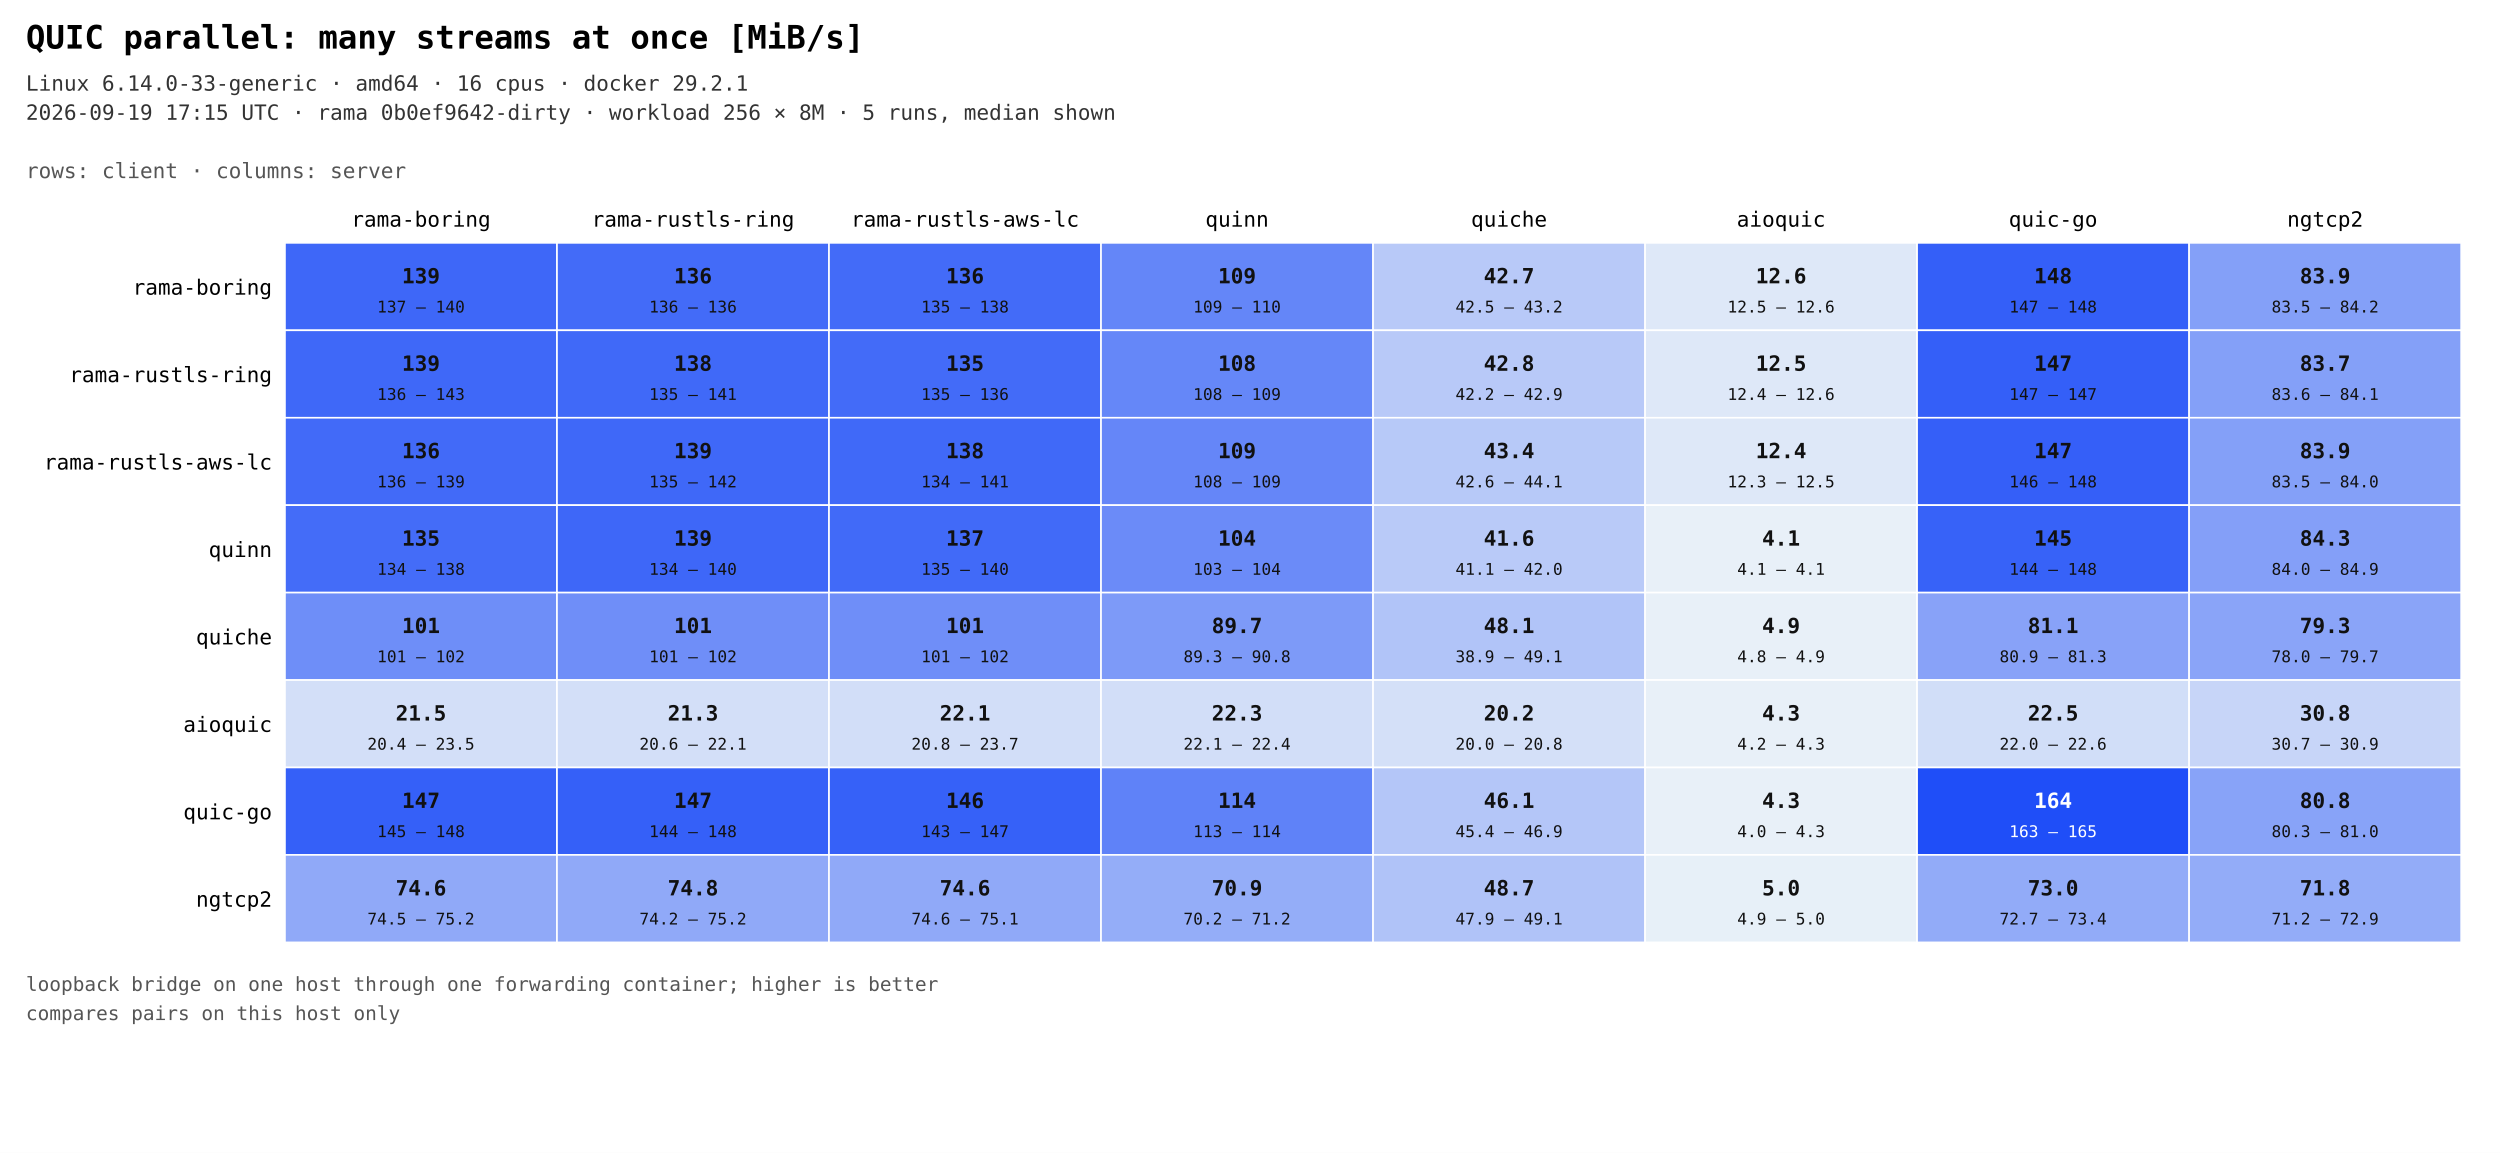
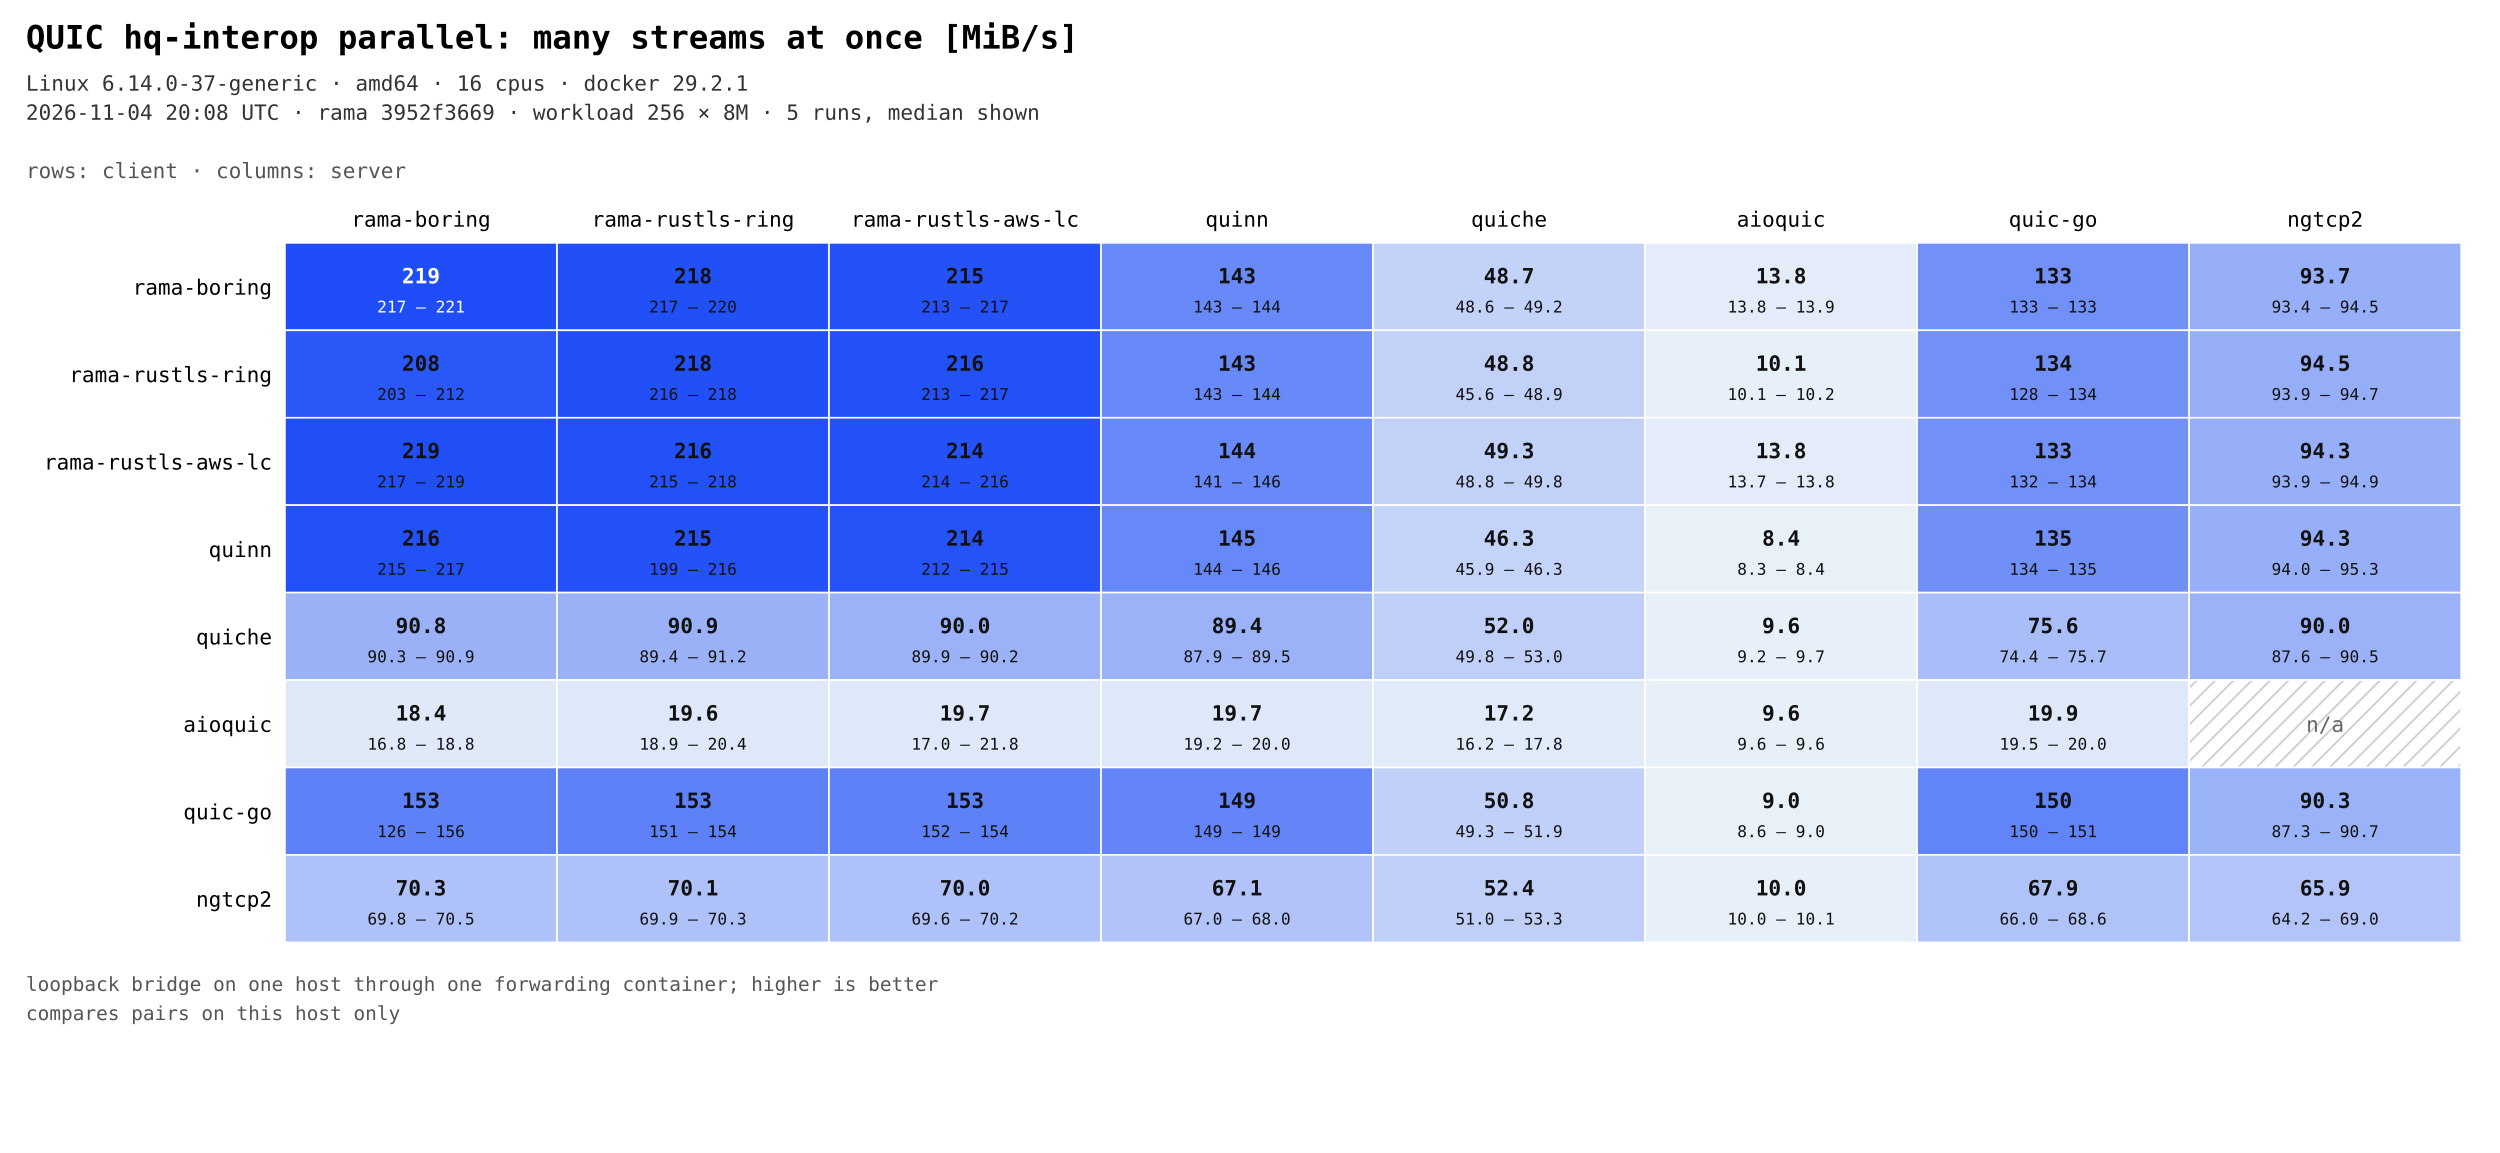
<svg xmlns="http://www.w3.org/2000/svg" width="1544" height="712" viewBox="0 0 1544 712" font-family="ui-monospace, SFMono-Regular, Menlo, monospace" font-size="13">
  <rect width="1544" height="712" fill="#ffffff" />
  <defs>
    <pattern id="na" width="8" height="8" patternUnits="userSpaceOnUse" patternTransform="rotate(45)">
      <line x1="0" y1="0" x2="0" y2="8" stroke="#c8c8c8" stroke-width="2" />
    </pattern>
  </defs>
-   <text x="16" y="30" font-size="20" font-weight="bold">QUIC parallel: many streams at once [MiB/s]</text>
-   <text x="16" y="56" fill="#333">Linux 6.14.0-33-generic · amd64 · 16 cpus · docker 29.2.1</text>
-   <text x="16" y="74" fill="#333">2026-09-19 17:15 UTC · rama 0b0ef9642-dirty · workload 256 × 8M · 5 runs, median shown</text>
+   <text x="16" y="30" font-size="20" font-weight="bold">QUIC hq-interop parallel: many streams at once [MiB/s]</text>
+   <text x="16" y="56" fill="#333">Linux 6.14.0-37-generic · amd64 · 16 cpus · docker 29.2.1</text>
+   <text x="16" y="74" fill="#333">2026-11-04 20:08 UTC · rama 3952f3669 · workload 256 × 8M · 5 runs, median shown</text>
  <text x="16" y="110" fill="#555">rows: client · columns: server</text>
  <text x="260" y="140" text-anchor="middle">rama-boring</text>
  <text x="428" y="140" text-anchor="middle">rama-rustls-ring</text>
  <text x="596" y="140" text-anchor="middle">rama-rustls-aws-lc</text>
  <text x="764" y="140" text-anchor="middle">quinn</text>
  <text x="932" y="140" text-anchor="middle">quiche</text>
  <text x="1100" y="140" text-anchor="middle">aioquic</text>
  <text x="1268" y="140" text-anchor="middle">quic-go</text>
  <text x="1436" y="140" text-anchor="middle">ngtcp2</text>
  <text x="168" y="182" text-anchor="end">rama-boring</text>
-   <rect x="176" y="150" width="168" height="54" fill="#3e67f8" stroke="#fff" />
-   <text x="260" y="175" text-anchor="middle" font-weight="bold" fill="#111">139</text>
-   <text x="260" y="193" text-anchor="middle" font-size="10" fill="#111">137 – 140</text>
-   <rect x="344" y="150" width="168" height="54" fill="#436bf8" stroke="#fff" />
-   <text x="428" y="175" text-anchor="middle" font-weight="bold" fill="#111">136</text>
-   <text x="428" y="193" text-anchor="middle" font-size="10" fill="#111">136 – 136</text>
-   <rect x="512" y="150" width="168" height="54" fill="#436bf8" stroke="#fff" />
-   <text x="596" y="175" text-anchor="middle" font-weight="bold" fill="#111">136</text>
-   <text x="596" y="193" text-anchor="middle" font-size="10" fill="#111">135 – 138</text>
-   <rect x="680" y="150" width="168" height="54" fill="#6486f8" stroke="#fff" />
-   <text x="764" y="175" text-anchor="middle" font-weight="bold" fill="#111">109</text>
-   <text x="764" y="193" text-anchor="middle" font-size="10" fill="#111">109 – 110</text>
-   <rect x="848" y="150" width="168" height="54" fill="#b8c9f8" stroke="#fff" />
-   <text x="932" y="175" text-anchor="middle" font-weight="bold" fill="#111">42.7</text>
-   <text x="932" y="193" text-anchor="middle" font-size="10" fill="#111">42.5 – 43.2</text>
-   <rect x="1016" y="150" width="168" height="54" fill="#dee8f8" stroke="#fff" />
-   <text x="1100" y="175" text-anchor="middle" font-weight="bold" fill="#111">12.6</text>
-   <text x="1100" y="193" text-anchor="middle" font-size="10" fill="#111">12.5 – 12.6</text>
-   <rect x="1184" y="150" width="168" height="54" fill="#345ff8" stroke="#fff" />
-   <text x="1268" y="175" text-anchor="middle" font-weight="bold" fill="#111">148</text>
-   <text x="1268" y="193" text-anchor="middle" font-size="10" fill="#111">147 – 148</text>
-   <rect x="1352" y="150" width="168" height="54" fill="#84a0f8" stroke="#fff" />
-   <text x="1436" y="175" text-anchor="middle" font-weight="bold" fill="#111">83.9</text>
-   <text x="1436" y="193" text-anchor="middle" font-size="10" fill="#111">83.5 – 84.2</text>
+   <rect x="176" y="150" width="168" height="54" fill="#1f4ef8" stroke="#fff" />
+   <text x="260" y="175" text-anchor="middle" font-weight="bold" fill="#fff">219</text>
+   <text x="260" y="193" text-anchor="middle" font-size="10" fill="#fff">217 – 221</text>
+   <rect x="344" y="150" width="168" height="54" fill="#2150f8" stroke="#fff" />
+   <text x="428" y="175" text-anchor="middle" font-weight="bold" fill="#111">218</text>
+   <text x="428" y="193" text-anchor="middle" font-size="10" fill="#111">217 – 220</text>
+   <rect x="512" y="150" width="168" height="54" fill="#2452f8" stroke="#fff" />
+   <text x="596" y="175" text-anchor="middle" font-weight="bold" fill="#111">215</text>
+   <text x="596" y="193" text-anchor="middle" font-size="10" fill="#111">213 – 217</text>
+   <rect x="680" y="150" width="168" height="54" fill="#6889f8" stroke="#fff" />
+   <text x="764" y="175" text-anchor="middle" font-weight="bold" fill="#111">143</text>
+   <text x="764" y="193" text-anchor="middle" font-size="10" fill="#111">143 – 144</text>
+   <rect x="848" y="150" width="168" height="54" fill="#c2d2f8" stroke="#fff" />
+   <text x="932" y="175" text-anchor="middle" font-weight="bold" fill="#111">48.7</text>
+   <text x="932" y="193" text-anchor="middle" font-size="10" fill="#111">48.6 – 49.2</text>
+   <rect x="1016" y="150" width="168" height="54" fill="#e3ecf8" stroke="#fff" />
+   <text x="1100" y="175" text-anchor="middle" font-weight="bold" fill="#111">13.8</text>
+   <text x="1100" y="193" text-anchor="middle" font-size="10" fill="#111">13.8 – 13.9</text>
+   <rect x="1184" y="150" width="168" height="54" fill="#7291f8" stroke="#fff" />
+   <text x="1268" y="175" text-anchor="middle" font-weight="bold" fill="#111">133</text>
+   <text x="1268" y="193" text-anchor="middle" font-size="10" fill="#111">133 – 133</text>
+   <rect x="1352" y="150" width="168" height="54" fill="#97aff8" stroke="#fff" />
+   <text x="1436" y="175" text-anchor="middle" font-weight="bold" fill="#111">93.7</text>
+   <text x="1436" y="193" text-anchor="middle" font-size="10" fill="#111">93.4 – 94.5</text>
  <text x="168" y="236" text-anchor="end">rama-rustls-ring</text>
-   <rect x="176" y="204" width="168" height="54" fill="#3f68f8" stroke="#fff" />
-   <text x="260" y="229" text-anchor="middle" font-weight="bold" fill="#111">139</text>
-   <text x="260" y="247" text-anchor="middle" font-size="10" fill="#111">136 – 143</text>
-   <rect x="344" y="204" width="168" height="54" fill="#4069f8" stroke="#fff" />
-   <text x="428" y="229" text-anchor="middle" font-weight="bold" fill="#111">138</text>
-   <text x="428" y="247" text-anchor="middle" font-size="10" fill="#111">135 – 141</text>
-   <rect x="512" y="204" width="168" height="54" fill="#436bf8" stroke="#fff" />
-   <text x="596" y="229" text-anchor="middle" font-weight="bold" fill="#111">135</text>
-   <text x="596" y="247" text-anchor="middle" font-size="10" fill="#111">135 – 136</text>
-   <rect x="680" y="204" width="168" height="54" fill="#6587f8" stroke="#fff" />
-   <text x="764" y="229" text-anchor="middle" font-weight="bold" fill="#111">108</text>
-   <text x="764" y="247" text-anchor="middle" font-size="10" fill="#111">108 – 109</text>
-   <rect x="848" y="204" width="168" height="54" fill="#b8c9f8" stroke="#fff" />
-   <text x="932" y="229" text-anchor="middle" font-weight="bold" fill="#111">42.8</text>
-   <text x="932" y="247" text-anchor="middle" font-size="10" fill="#111">42.2 – 42.9</text>
-   <rect x="1016" y="204" width="168" height="54" fill="#dee8f8" stroke="#fff" />
-   <text x="1100" y="229" text-anchor="middle" font-weight="bold" fill="#111">12.5</text>
-   <text x="1100" y="247" text-anchor="middle" font-size="10" fill="#111">12.4 – 12.6</text>
-   <rect x="1184" y="204" width="168" height="54" fill="#345ff8" stroke="#fff" />
-   <text x="1268" y="229" text-anchor="middle" font-weight="bold" fill="#111">147</text>
-   <text x="1268" y="247" text-anchor="middle" font-size="10" fill="#111">147 – 147</text>
-   <rect x="1352" y="204" width="168" height="54" fill="#84a0f8" stroke="#fff" />
-   <text x="1436" y="229" text-anchor="middle" font-weight="bold" fill="#111">83.7</text>
-   <text x="1436" y="247" text-anchor="middle" font-size="10" fill="#111">83.6 – 84.1</text>
+   <rect x="176" y="204" width="168" height="54" fill="#2a57f8" stroke="#fff" />
+   <text x="260" y="229" text-anchor="middle" font-weight="bold" fill="#111">208</text>
+   <text x="260" y="247" text-anchor="middle" font-size="10" fill="#111">203 – 212</text>
+   <rect x="344" y="204" width="168" height="54" fill="#2150f8" stroke="#fff" />
+   <text x="428" y="229" text-anchor="middle" font-weight="bold" fill="#111">218</text>
+   <text x="428" y="247" text-anchor="middle" font-size="10" fill="#111">216 – 218</text>
+   <rect x="512" y="204" width="168" height="54" fill="#2351f8" stroke="#fff" />
+   <text x="596" y="229" text-anchor="middle" font-weight="bold" fill="#111">216</text>
+   <text x="596" y="247" text-anchor="middle" font-size="10" fill="#111">213 – 217</text>
+   <rect x="680" y="204" width="168" height="54" fill="#6889f8" stroke="#fff" />
+   <text x="764" y="229" text-anchor="middle" font-weight="bold" fill="#111">143</text>
+   <text x="764" y="247" text-anchor="middle" font-size="10" fill="#111">143 – 144</text>
+   <rect x="848" y="204" width="168" height="54" fill="#c2d1f8" stroke="#fff" />
+   <text x="932" y="229" text-anchor="middle" font-weight="bold" fill="#111">48.8</text>
+   <text x="932" y="247" text-anchor="middle" font-size="10" fill="#111">45.6 – 48.9</text>
+   <rect x="1016" y="204" width="168" height="54" fill="#e7eff8" stroke="#fff" />
+   <text x="1100" y="229" text-anchor="middle" font-weight="bold" fill="#111">10.1</text>
+   <text x="1100" y="247" text-anchor="middle" font-size="10" fill="#111">10.1 – 10.2</text>
+   <rect x="1184" y="204" width="168" height="54" fill="#7190f8" stroke="#fff" />
+   <text x="1268" y="229" text-anchor="middle" font-weight="bold" fill="#111">134</text>
+   <text x="1268" y="247" text-anchor="middle" font-size="10" fill="#111">128 – 134</text>
+   <rect x="1352" y="204" width="168" height="54" fill="#96aef8" stroke="#fff" />
+   <text x="1436" y="229" text-anchor="middle" font-weight="bold" fill="#111">94.5</text>
+   <text x="1436" y="247" text-anchor="middle" font-size="10" fill="#111">93.9 – 94.7</text>
  <text x="168" y="290" text-anchor="end">rama-rustls-aws-lc</text>
-   <rect x="176" y="258" width="168" height="54" fill="#426af8" stroke="#fff" />
-   <text x="260" y="283" text-anchor="middle" font-weight="bold" fill="#111">136</text>
-   <text x="260" y="301" text-anchor="middle" font-size="10" fill="#111">136 – 139</text>
-   <rect x="344" y="258" width="168" height="54" fill="#3f68f8" stroke="#fff" />
-   <text x="428" y="283" text-anchor="middle" font-weight="bold" fill="#111">139</text>
-   <text x="428" y="301" text-anchor="middle" font-size="10" fill="#111">135 – 142</text>
-   <rect x="512" y="258" width="168" height="54" fill="#4069f8" stroke="#fff" />
-   <text x="596" y="283" text-anchor="middle" font-weight="bold" fill="#111">138</text>
-   <text x="596" y="301" text-anchor="middle" font-size="10" fill="#111">134 – 141</text>
-   <rect x="680" y="258" width="168" height="54" fill="#6586f8" stroke="#fff" />
-   <text x="764" y="283" text-anchor="middle" font-weight="bold" fill="#111">109</text>
-   <text x="764" y="301" text-anchor="middle" font-size="10" fill="#111">108 – 109</text>
-   <rect x="848" y="258" width="168" height="54" fill="#b7c9f8" stroke="#fff" />
-   <text x="932" y="283" text-anchor="middle" font-weight="bold" fill="#111">43.4</text>
-   <text x="932" y="301" text-anchor="middle" font-size="10" fill="#111">42.6 – 44.1</text>
-   <rect x="1016" y="258" width="168" height="54" fill="#dee8f8" stroke="#fff" />
-   <text x="1100" y="283" text-anchor="middle" font-weight="bold" fill="#111">12.4</text>
-   <text x="1100" y="301" text-anchor="middle" font-size="10" fill="#111">12.3 – 12.5</text>
-   <rect x="1184" y="258" width="168" height="54" fill="#355ff8" stroke="#fff" />
-   <text x="1268" y="283" text-anchor="middle" font-weight="bold" fill="#111">147</text>
-   <text x="1268" y="301" text-anchor="middle" font-size="10" fill="#111">146 – 148</text>
-   <rect x="1352" y="258" width="168" height="54" fill="#84a0f8" stroke="#fff" />
-   <text x="1436" y="283" text-anchor="middle" font-weight="bold" fill="#111">83.9</text>
-   <text x="1436" y="301" text-anchor="middle" font-size="10" fill="#111">83.5 – 84.0</text>
+   <rect x="176" y="258" width="168" height="54" fill="#204ff8" stroke="#fff" />
+   <text x="260" y="283" text-anchor="middle" font-weight="bold" fill="#111">219</text>
+   <text x="260" y="301" text-anchor="middle" font-size="10" fill="#111">217 – 219</text>
+   <rect x="344" y="258" width="168" height="54" fill="#2251f8" stroke="#fff" />
+   <text x="428" y="283" text-anchor="middle" font-weight="bold" fill="#111">216</text>
+   <text x="428" y="301" text-anchor="middle" font-size="10" fill="#111">215 – 218</text>
+   <rect x="512" y="258" width="168" height="54" fill="#2452f8" stroke="#fff" />
+   <text x="596" y="283" text-anchor="middle" font-weight="bold" fill="#111">214</text>
+   <text x="596" y="301" text-anchor="middle" font-size="10" fill="#111">214 – 216</text>
+   <rect x="680" y="258" width="168" height="54" fill="#6889f8" stroke="#fff" />
+   <text x="764" y="283" text-anchor="middle" font-weight="bold" fill="#111">144</text>
+   <text x="764" y="301" text-anchor="middle" font-size="10" fill="#111">141 – 146</text>
+   <rect x="848" y="258" width="168" height="54" fill="#c2d1f8" stroke="#fff" />
+   <text x="932" y="283" text-anchor="middle" font-weight="bold" fill="#111">49.3</text>
+   <text x="932" y="301" text-anchor="middle" font-size="10" fill="#111">48.8 – 49.8</text>
+   <rect x="1016" y="258" width="168" height="54" fill="#e3ecf8" stroke="#fff" />
+   <text x="1100" y="283" text-anchor="middle" font-weight="bold" fill="#111">13.8</text>
+   <text x="1100" y="301" text-anchor="middle" font-size="10" fill="#111">13.7 – 13.8</text>
+   <rect x="1184" y="258" width="168" height="54" fill="#7291f8" stroke="#fff" />
+   <text x="1268" y="283" text-anchor="middle" font-weight="bold" fill="#111">133</text>
+   <text x="1268" y="301" text-anchor="middle" font-size="10" fill="#111">132 – 134</text>
+   <rect x="1352" y="258" width="168" height="54" fill="#97aff8" stroke="#fff" />
+   <text x="1436" y="283" text-anchor="middle" font-weight="bold" fill="#111">94.3</text>
+   <text x="1436" y="301" text-anchor="middle" font-size="10" fill="#111">93.9 – 94.9</text>
  <text x="168" y="344" text-anchor="end">quinn</text>
-   <rect x="176" y="312" width="168" height="54" fill="#446cf8" stroke="#fff" />
-   <text x="260" y="337" text-anchor="middle" font-weight="bold" fill="#111">135</text>
-   <text x="260" y="355" text-anchor="middle" font-size="10" fill="#111">134 – 138</text>
-   <rect x="344" y="312" width="168" height="54" fill="#3e67f8" stroke="#fff" />
-   <text x="428" y="337" text-anchor="middle" font-weight="bold" fill="#111">139</text>
-   <text x="428" y="355" text-anchor="middle" font-size="10" fill="#111">134 – 140</text>
-   <rect x="512" y="312" width="168" height="54" fill="#416af8" stroke="#fff" />
-   <text x="596" y="337" text-anchor="middle" font-weight="bold" fill="#111">137</text>
-   <text x="596" y="355" text-anchor="middle" font-size="10" fill="#111">135 – 140</text>
-   <rect x="680" y="312" width="168" height="54" fill="#6b8bf8" stroke="#fff" />
-   <text x="764" y="337" text-anchor="middle" font-weight="bold" fill="#111">104</text>
-   <text x="764" y="355" text-anchor="middle" font-size="10" fill="#111">103 – 104</text>
-   <rect x="848" y="312" width="168" height="54" fill="#b9caf8" stroke="#fff" />
-   <text x="932" y="337" text-anchor="middle" font-weight="bold" fill="#111">41.6</text>
-   <text x="932" y="355" text-anchor="middle" font-size="10" fill="#111">41.1 – 42.0</text>
+   <rect x="176" y="312" width="168" height="54" fill="#2351f8" stroke="#fff" />
+   <text x="260" y="337" text-anchor="middle" font-weight="bold" fill="#111">216</text>
+   <text x="260" y="355" text-anchor="middle" font-size="10" fill="#111">215 – 217</text>
+   <rect x="344" y="312" width="168" height="54" fill="#2452f8" stroke="#fff" />
+   <text x="428" y="337" text-anchor="middle" font-weight="bold" fill="#111">215</text>
+   <text x="428" y="355" text-anchor="middle" font-size="10" fill="#111">199 – 216</text>
+   <rect x="512" y="312" width="168" height="54" fill="#2553f8" stroke="#fff" />
+   <text x="596" y="337" text-anchor="middle" font-weight="bold" fill="#111">214</text>
+   <text x="596" y="355" text-anchor="middle" font-size="10" fill="#111">212 – 215</text>
+   <rect x="680" y="312" width="168" height="54" fill="#6688f8" stroke="#fff" />
+   <text x="764" y="337" text-anchor="middle" font-weight="bold" fill="#111">145</text>
+   <text x="764" y="355" text-anchor="middle" font-size="10" fill="#111">144 – 146</text>
+   <rect x="848" y="312" width="168" height="54" fill="#c4d3f8" stroke="#fff" />
+   <text x="932" y="337" text-anchor="middle" font-weight="bold" fill="#111">46.3</text>
+   <text x="932" y="355" text-anchor="middle" font-size="10" fill="#111">45.9 – 46.3</text>
  <rect x="1016" y="312" width="168" height="54" fill="#e8f0f8" stroke="#fff" />
-   <text x="1100" y="337" text-anchor="middle" font-weight="bold" fill="#111">4.1</text>
-   <text x="1100" y="355" text-anchor="middle" font-size="10" fill="#111">4.1 – 4.1</text>
-   <rect x="1184" y="312" width="168" height="54" fill="#3762f8" stroke="#fff" />
-   <text x="1268" y="337" text-anchor="middle" font-weight="bold" fill="#111">145</text>
-   <text x="1268" y="355" text-anchor="middle" font-size="10" fill="#111">144 – 148</text>
-   <rect x="1352" y="312" width="168" height="54" fill="#849ff8" stroke="#fff" />
-   <text x="1436" y="337" text-anchor="middle" font-weight="bold" fill="#111">84.3</text>
-   <text x="1436" y="355" text-anchor="middle" font-size="10" fill="#111">84.0 – 84.9</text>
+   <text x="1100" y="337" text-anchor="middle" font-weight="bold" fill="#111">8.4</text>
+   <text x="1100" y="355" text-anchor="middle" font-size="10" fill="#111">8.3 – 8.4</text>
+   <rect x="1184" y="312" width="168" height="54" fill="#7090f8" stroke="#fff" />
+   <text x="1268" y="337" text-anchor="middle" font-weight="bold" fill="#111">135</text>
+   <text x="1268" y="355" text-anchor="middle" font-size="10" fill="#111">134 – 135</text>
+   <rect x="1352" y="312" width="168" height="54" fill="#97aff8" stroke="#fff" />
+   <text x="1436" y="337" text-anchor="middle" font-weight="bold" fill="#111">94.3</text>
+   <text x="1436" y="355" text-anchor="middle" font-size="10" fill="#111">94.0 – 95.3</text>
  <text x="168" y="398" text-anchor="end">quiche</text>
-   <rect x="176" y="366" width="168" height="54" fill="#6e8ef8" stroke="#fff" />
-   <text x="260" y="391" text-anchor="middle" font-weight="bold" fill="#111">101</text>
-   <text x="260" y="409" text-anchor="middle" font-size="10" fill="#111">101 – 102</text>
-   <rect x="344" y="366" width="168" height="54" fill="#6f8ef8" stroke="#fff" />
-   <text x="428" y="391" text-anchor="middle" font-weight="bold" fill="#111">101</text>
-   <text x="428" y="409" text-anchor="middle" font-size="10" fill="#111">101 – 102</text>
-   <rect x="512" y="366" width="168" height="54" fill="#6f8ef8" stroke="#fff" />
-   <text x="596" y="391" text-anchor="middle" font-weight="bold" fill="#111">101</text>
-   <text x="596" y="409" text-anchor="middle" font-size="10" fill="#111">101 – 102</text>
-   <rect x="680" y="366" width="168" height="54" fill="#7d9af8" stroke="#fff" />
-   <text x="764" y="391" text-anchor="middle" font-weight="bold" fill="#111">89.7</text>
-   <text x="764" y="409" text-anchor="middle" font-size="10" fill="#111">89.3 – 90.8</text>
-   <rect x="848" y="366" width="168" height="54" fill="#b1c4f8" stroke="#fff" />
-   <text x="932" y="391" text-anchor="middle" font-weight="bold" fill="#111">48.1</text>
-   <text x="932" y="409" text-anchor="middle" font-size="10" fill="#111">38.9 – 49.1</text>
-   <rect x="1016" y="366" width="168" height="54" fill="#e8f0f8" stroke="#fff" />
-   <text x="1100" y="391" text-anchor="middle" font-weight="bold" fill="#111">4.9</text>
-   <text x="1100" y="409" text-anchor="middle" font-size="10" fill="#111">4.8 – 4.9</text>
-   <rect x="1184" y="366" width="168" height="54" fill="#88a2f8" stroke="#fff" />
-   <text x="1268" y="391" text-anchor="middle" font-weight="bold" fill="#111">81.1</text>
-   <text x="1268" y="409" text-anchor="middle" font-size="10" fill="#111">80.9 – 81.3</text>
-   <rect x="1352" y="366" width="168" height="54" fill="#8aa4f8" stroke="#fff" />
-   <text x="1436" y="391" text-anchor="middle" font-weight="bold" fill="#111">79.3</text>
-   <text x="1436" y="409" text-anchor="middle" font-size="10" fill="#111">78.0 – 79.7</text>
+   <rect x="176" y="366" width="168" height="54" fill="#9ab1f8" stroke="#fff" />
+   <text x="260" y="391" text-anchor="middle" font-weight="bold" fill="#111">90.8</text>
+   <text x="260" y="409" text-anchor="middle" font-size="10" fill="#111">90.3 – 90.9</text>
+   <rect x="344" y="366" width="168" height="54" fill="#9ab1f8" stroke="#fff" />
+   <text x="428" y="391" text-anchor="middle" font-weight="bold" fill="#111">90.9</text>
+   <text x="428" y="409" text-anchor="middle" font-size="10" fill="#111">89.4 – 91.2</text>
+   <rect x="512" y="366" width="168" height="54" fill="#9bb2f8" stroke="#fff" />
+   <text x="596" y="391" text-anchor="middle" font-weight="bold" fill="#111">90.0</text>
+   <text x="596" y="409" text-anchor="middle" font-size="10" fill="#111">89.9 – 90.2</text>
+   <rect x="680" y="366" width="168" height="54" fill="#9bb2f8" stroke="#fff" />
+   <text x="764" y="391" text-anchor="middle" font-weight="bold" fill="#111">89.4</text>
+   <text x="764" y="409" text-anchor="middle" font-size="10" fill="#111">87.9 – 89.5</text>
+   <rect x="848" y="366" width="168" height="54" fill="#bfcff8" stroke="#fff" />
+   <text x="932" y="391" text-anchor="middle" font-weight="bold" fill="#111">52.0</text>
+   <text x="932" y="409" text-anchor="middle" font-size="10" fill="#111">49.8 – 53.0</text>
+   <rect x="1016" y="366" width="168" height="54" fill="#e7f0f8" stroke="#fff" />
+   <text x="1100" y="391" text-anchor="middle" font-weight="bold" fill="#111">9.6</text>
+   <text x="1100" y="409" text-anchor="middle" font-size="10" fill="#111">9.2 – 9.7</text>
+   <rect x="1184" y="366" width="168" height="54" fill="#a9bdf8" stroke="#fff" />
+   <text x="1268" y="391" text-anchor="middle" font-weight="bold" fill="#111">75.6</text>
+   <text x="1268" y="409" text-anchor="middle" font-size="10" fill="#111">74.4 – 75.7</text>
+   <rect x="1352" y="366" width="168" height="54" fill="#9bb2f8" stroke="#fff" />
+   <text x="1436" y="391" text-anchor="middle" font-weight="bold" fill="#111">90.0</text>
+   <text x="1436" y="409" text-anchor="middle" font-size="10" fill="#111">87.6 – 90.5</text>
  <text x="168" y="452" text-anchor="end">aioquic</text>
-   <rect x="176" y="420" width="168" height="54" fill="#d3dff8" stroke="#fff" />
-   <text x="260" y="445" text-anchor="middle" font-weight="bold" fill="#111">21.5</text>
-   <text x="260" y="463" text-anchor="middle" font-size="10" fill="#111">20.4 – 23.5</text>
-   <rect x="344" y="420" width="168" height="54" fill="#d3dff8" stroke="#fff" />
-   <text x="428" y="445" text-anchor="middle" font-weight="bold" fill="#111">21.3</text>
-   <text x="428" y="463" text-anchor="middle" font-size="10" fill="#111">20.6 – 22.1</text>
-   <rect x="512" y="420" width="168" height="54" fill="#d2def8" stroke="#fff" />
-   <text x="596" y="445" text-anchor="middle" font-weight="bold" fill="#111">22.1</text>
-   <text x="596" y="463" text-anchor="middle" font-size="10" fill="#111">20.8 – 23.7</text>
-   <rect x="680" y="420" width="168" height="54" fill="#d2def8" stroke="#fff" />
-   <text x="764" y="445" text-anchor="middle" font-weight="bold" fill="#111">22.3</text>
-   <text x="764" y="463" text-anchor="middle" font-size="10" fill="#111">22.1 – 22.4</text>
-   <rect x="848" y="420" width="168" height="54" fill="#d4e0f8" stroke="#fff" />
-   <text x="932" y="445" text-anchor="middle" font-weight="bold" fill="#111">20.2</text>
-   <text x="932" y="463" text-anchor="middle" font-size="10" fill="#111">20.0 – 20.8</text>
-   <rect x="1016" y="420" width="168" height="54" fill="#e8f0f8" stroke="#fff" />
-   <text x="1100" y="445" text-anchor="middle" font-weight="bold" fill="#111">4.3</text>
-   <text x="1100" y="463" text-anchor="middle" font-size="10" fill="#111">4.2 – 4.3</text>
-   <rect x="1184" y="420" width="168" height="54" fill="#d1def8" stroke="#fff" />
-   <text x="1268" y="445" text-anchor="middle" font-weight="bold" fill="#111">22.5</text>
-   <text x="1268" y="463" text-anchor="middle" font-size="10" fill="#111">22.0 – 22.6</text>
-   <rect x="1352" y="420" width="168" height="54" fill="#c7d5f8" stroke="#fff" />
-   <text x="1436" y="445" text-anchor="middle" font-weight="bold" fill="#111">30.8</text>
-   <text x="1436" y="463" text-anchor="middle" font-size="10" fill="#111">30.7 – 30.9</text>
+   <rect x="176" y="420" width="168" height="54" fill="#dfe9f8" stroke="#fff" />
+   <text x="260" y="445" text-anchor="middle" font-weight="bold" fill="#111">18.4</text>
+   <text x="260" y="463" text-anchor="middle" font-size="10" fill="#111">16.8 – 18.8</text>
+   <rect x="344" y="420" width="168" height="54" fill="#dee8f8" stroke="#fff" />
+   <text x="428" y="445" text-anchor="middle" font-weight="bold" fill="#111">19.6</text>
+   <text x="428" y="463" text-anchor="middle" font-size="10" fill="#111">18.9 – 20.4</text>
+   <rect x="512" y="420" width="168" height="54" fill="#dee8f8" stroke="#fff" />
+   <text x="596" y="445" text-anchor="middle" font-weight="bold" fill="#111">19.7</text>
+   <text x="596" y="463" text-anchor="middle" font-size="10" fill="#111">17.0 – 21.8</text>
+   <rect x="680" y="420" width="168" height="54" fill="#dee8f8" stroke="#fff" />
+   <text x="764" y="445" text-anchor="middle" font-weight="bold" fill="#111">19.7</text>
+   <text x="764" y="463" text-anchor="middle" font-size="10" fill="#111">19.2 – 20.0</text>
+   <rect x="848" y="420" width="168" height="54" fill="#e0eaf8" stroke="#fff" />
+   <text x="932" y="445" text-anchor="middle" font-weight="bold" fill="#111">17.2</text>
+   <text x="932" y="463" text-anchor="middle" font-size="10" fill="#111">16.2 – 17.8</text>
+   <rect x="1016" y="420" width="168" height="54" fill="#e7f0f8" stroke="#fff" />
+   <text x="1100" y="445" text-anchor="middle" font-weight="bold" fill="#111">9.6</text>
+   <text x="1100" y="463" text-anchor="middle" font-size="10" fill="#111">9.6 – 9.6</text>
+   <rect x="1184" y="420" width="168" height="54" fill="#dee8f8" stroke="#fff" />
+   <text x="1268" y="445" text-anchor="middle" font-weight="bold" fill="#111">19.9</text>
+   <text x="1268" y="463" text-anchor="middle" font-size="10" fill="#111">19.5 – 20.0</text>
+   <rect x="1352" y="420" width="168" height="54" fill="url(#na)" stroke="#fff" />
+   <text x="1436" y="452" text-anchor="middle" fill="#666">n/a</text>
  <text x="168" y="506" text-anchor="end">quic-go</text>
-   <rect x="176" y="474" width="168" height="54" fill="#3560f8" stroke="#fff" />
-   <text x="260" y="499" text-anchor="middle" font-weight="bold" fill="#111">147</text>
-   <text x="260" y="517" text-anchor="middle" font-size="10" fill="#111">145 – 148</text>
-   <rect x="344" y="474" width="168" height="54" fill="#3560f8" stroke="#fff" />
-   <text x="428" y="499" text-anchor="middle" font-weight="bold" fill="#111">147</text>
-   <text x="428" y="517" text-anchor="middle" font-size="10" fill="#111">144 – 148</text>
-   <rect x="512" y="474" width="168" height="54" fill="#3661f8" stroke="#fff" />
-   <text x="596" y="499" text-anchor="middle" font-weight="bold" fill="#111">146</text>
-   <text x="596" y="517" text-anchor="middle" font-size="10" fill="#111">143 – 147</text>
-   <rect x="680" y="474" width="168" height="54" fill="#5f82f8" stroke="#fff" />
-   <text x="764" y="499" text-anchor="middle" font-weight="bold" fill="#111">114</text>
-   <text x="764" y="517" text-anchor="middle" font-size="10" fill="#111">113 – 114</text>
-   <rect x="848" y="474" width="168" height="54" fill="#b4c6f8" stroke="#fff" />
-   <text x="932" y="499" text-anchor="middle" font-weight="bold" fill="#111">46.1</text>
-   <text x="932" y="517" text-anchor="middle" font-size="10" fill="#111">45.4 – 46.9</text>
+   <rect x="176" y="474" width="168" height="54" fill="#5f81f8" stroke="#fff" />
+   <text x="260" y="499" text-anchor="middle" font-weight="bold" fill="#111">153</text>
+   <text x="260" y="517" text-anchor="middle" font-size="10" fill="#111">126 – 156</text>
+   <rect x="344" y="474" width="168" height="54" fill="#5e81f8" stroke="#fff" />
+   <text x="428" y="499" text-anchor="middle" font-weight="bold" fill="#111">153</text>
+   <text x="428" y="517" text-anchor="middle" font-size="10" fill="#111">151 – 154</text>
+   <rect x="512" y="474" width="168" height="54" fill="#5e81f8" stroke="#fff" />
+   <text x="596" y="499" text-anchor="middle" font-weight="bold" fill="#111">153</text>
+   <text x="596" y="517" text-anchor="middle" font-size="10" fill="#111">152 – 154</text>
+   <rect x="680" y="474" width="168" height="54" fill="#6385f8" stroke="#fff" />
+   <text x="764" y="499" text-anchor="middle" font-weight="bold" fill="#111">149</text>
+   <text x="764" y="517" text-anchor="middle" font-size="10" fill="#111">149 – 149</text>
+   <rect x="848" y="474" width="168" height="54" fill="#c0d0f8" stroke="#fff" />
+   <text x="932" y="499" text-anchor="middle" font-weight="bold" fill="#111">50.8</text>
+   <text x="932" y="517" text-anchor="middle" font-size="10" fill="#111">49.3 – 51.9</text>
  <rect x="1016" y="474" width="168" height="54" fill="#e8f0f8" stroke="#fff" />
-   <text x="1100" y="499" text-anchor="middle" font-weight="bold" fill="#111">4.3</text>
-   <text x="1100" y="517" text-anchor="middle" font-size="10" fill="#111">4.0 – 4.3</text>
-   <rect x="1184" y="474" width="168" height="54" fill="#1f4ef8" stroke="#fff" />
-   <text x="1268" y="499" text-anchor="middle" font-weight="bold" fill="#fff">164</text>
-   <text x="1268" y="517" text-anchor="middle" font-size="10" fill="#fff">163 – 165</text>
-   <rect x="1352" y="474" width="168" height="54" fill="#88a3f8" stroke="#fff" />
-   <text x="1436" y="499" text-anchor="middle" font-weight="bold" fill="#111">80.8</text>
-   <text x="1436" y="517" text-anchor="middle" font-size="10" fill="#111">80.3 – 81.0</text>
+   <text x="1100" y="499" text-anchor="middle" font-weight="bold" fill="#111">9.0</text>
+   <text x="1100" y="517" text-anchor="middle" font-size="10" fill="#111">8.6 – 9.0</text>
+   <rect x="1184" y="474" width="168" height="54" fill="#6184f8" stroke="#fff" />
+   <text x="1268" y="499" text-anchor="middle" font-weight="bold" fill="#111">150</text>
+   <text x="1268" y="517" text-anchor="middle" font-size="10" fill="#111">150 – 151</text>
+   <rect x="1352" y="474" width="168" height="54" fill="#9ab2f8" stroke="#fff" />
+   <text x="1436" y="499" text-anchor="middle" font-weight="bold" fill="#111">90.3</text>
+   <text x="1436" y="517" text-anchor="middle" font-size="10" fill="#111">87.3 – 90.7</text>
  <text x="168" y="560" text-anchor="end">ngtcp2</text>
-   <rect x="176" y="528" width="168" height="54" fill="#90a9f8" stroke="#fff" />
-   <text x="260" y="553" text-anchor="middle" font-weight="bold" fill="#111">74.6</text>
-   <text x="260" y="571" text-anchor="middle" font-size="10" fill="#111">74.5 – 75.2</text>
-   <rect x="344" y="528" width="168" height="54" fill="#90a9f8" stroke="#fff" />
-   <text x="428" y="553" text-anchor="middle" font-weight="bold" fill="#111">74.8</text>
-   <text x="428" y="571" text-anchor="middle" font-size="10" fill="#111">74.2 – 75.2</text>
-   <rect x="512" y="528" width="168" height="54" fill="#90a9f8" stroke="#fff" />
-   <text x="596" y="553" text-anchor="middle" font-weight="bold" fill="#111">74.6</text>
-   <text x="596" y="571" text-anchor="middle" font-size="10" fill="#111">74.6 – 75.1</text>
-   <rect x="680" y="528" width="168" height="54" fill="#94adf8" stroke="#fff" />
-   <text x="764" y="553" text-anchor="middle" font-weight="bold" fill="#111">70.9</text>
-   <text x="764" y="571" text-anchor="middle" font-size="10" fill="#111">70.2 – 71.2</text>
-   <rect x="848" y="528" width="168" height="54" fill="#b0c3f8" stroke="#fff" />
-   <text x="932" y="553" text-anchor="middle" font-weight="bold" fill="#111">48.7</text>
-   <text x="932" y="571" text-anchor="middle" font-size="10" fill="#111">47.9 – 49.1</text>
-   <rect x="1016" y="528" width="168" height="54" fill="#e7f0f8" stroke="#fff" />
-   <text x="1100" y="553" text-anchor="middle" font-weight="bold" fill="#111">5.0</text>
-   <text x="1100" y="571" text-anchor="middle" font-size="10" fill="#111">4.9 – 5.0</text>
-   <rect x="1184" y="528" width="168" height="54" fill="#92abf8" stroke="#fff" />
-   <text x="1268" y="553" text-anchor="middle" font-weight="bold" fill="#111">73.0</text>
-   <text x="1268" y="571" text-anchor="middle" font-size="10" fill="#111">72.7 – 73.4</text>
-   <rect x="1352" y="528" width="168" height="54" fill="#93acf8" stroke="#fff" />
-   <text x="1436" y="553" text-anchor="middle" font-weight="bold" fill="#111">71.8</text>
-   <text x="1436" y="571" text-anchor="middle" font-size="10" fill="#111">71.2 – 72.9</text>
+   <rect x="176" y="528" width="168" height="54" fill="#aec1f8" stroke="#fff" />
+   <text x="260" y="553" text-anchor="middle" font-weight="bold" fill="#111">70.3</text>
+   <text x="260" y="571" text-anchor="middle" font-size="10" fill="#111">69.8 – 70.5</text>
+   <rect x="344" y="528" width="168" height="54" fill="#aec1f8" stroke="#fff" />
+   <text x="428" y="553" text-anchor="middle" font-weight="bold" fill="#111">70.1</text>
+   <text x="428" y="571" text-anchor="middle" font-size="10" fill="#111">69.9 – 70.3</text>
+   <rect x="512" y="528" width="168" height="54" fill="#aec1f8" stroke="#fff" />
+   <text x="596" y="553" text-anchor="middle" font-weight="bold" fill="#111">70.0</text>
+   <text x="596" y="571" text-anchor="middle" font-size="10" fill="#111">69.6 – 70.2</text>
+   <rect x="680" y="528" width="168" height="54" fill="#b1c3f8" stroke="#fff" />
+   <text x="764" y="553" text-anchor="middle" font-weight="bold" fill="#111">67.1</text>
+   <text x="764" y="571" text-anchor="middle" font-size="10" fill="#111">67.0 – 68.0</text>
+   <rect x="848" y="528" width="168" height="54" fill="#bfcff8" stroke="#fff" />
+   <text x="932" y="553" text-anchor="middle" font-weight="bold" fill="#111">52.4</text>
+   <text x="932" y="571" text-anchor="middle" font-size="10" fill="#111">51.0 – 53.3</text>
+   <rect x="1016" y="528" width="168" height="54" fill="#e7eff8" stroke="#fff" />
+   <text x="1100" y="553" text-anchor="middle" font-weight="bold" fill="#111">10.0</text>
+   <text x="1100" y="571" text-anchor="middle" font-size="10" fill="#111">10.0 – 10.1</text>
+   <rect x="1184" y="528" width="168" height="54" fill="#b0c3f8" stroke="#fff" />
+   <text x="1268" y="553" text-anchor="middle" font-weight="bold" fill="#111">67.9</text>
+   <text x="1268" y="571" text-anchor="middle" font-size="10" fill="#111">66.0 – 68.6</text>
+   <rect x="1352" y="528" width="168" height="54" fill="#b2c4f8" stroke="#fff" />
+   <text x="1436" y="553" text-anchor="middle" font-weight="bold" fill="#111">65.9</text>
+   <text x="1436" y="571" text-anchor="middle" font-size="10" fill="#111">64.2 – 69.0</text>
  <text x="16" y="612" fill="#555" font-size="12">loopback bridge on one host through one forwarding container; higher is better</text>
  <text x="16" y="630" fill="#555" font-size="12">compares pairs on this host only</text>
</svg>
